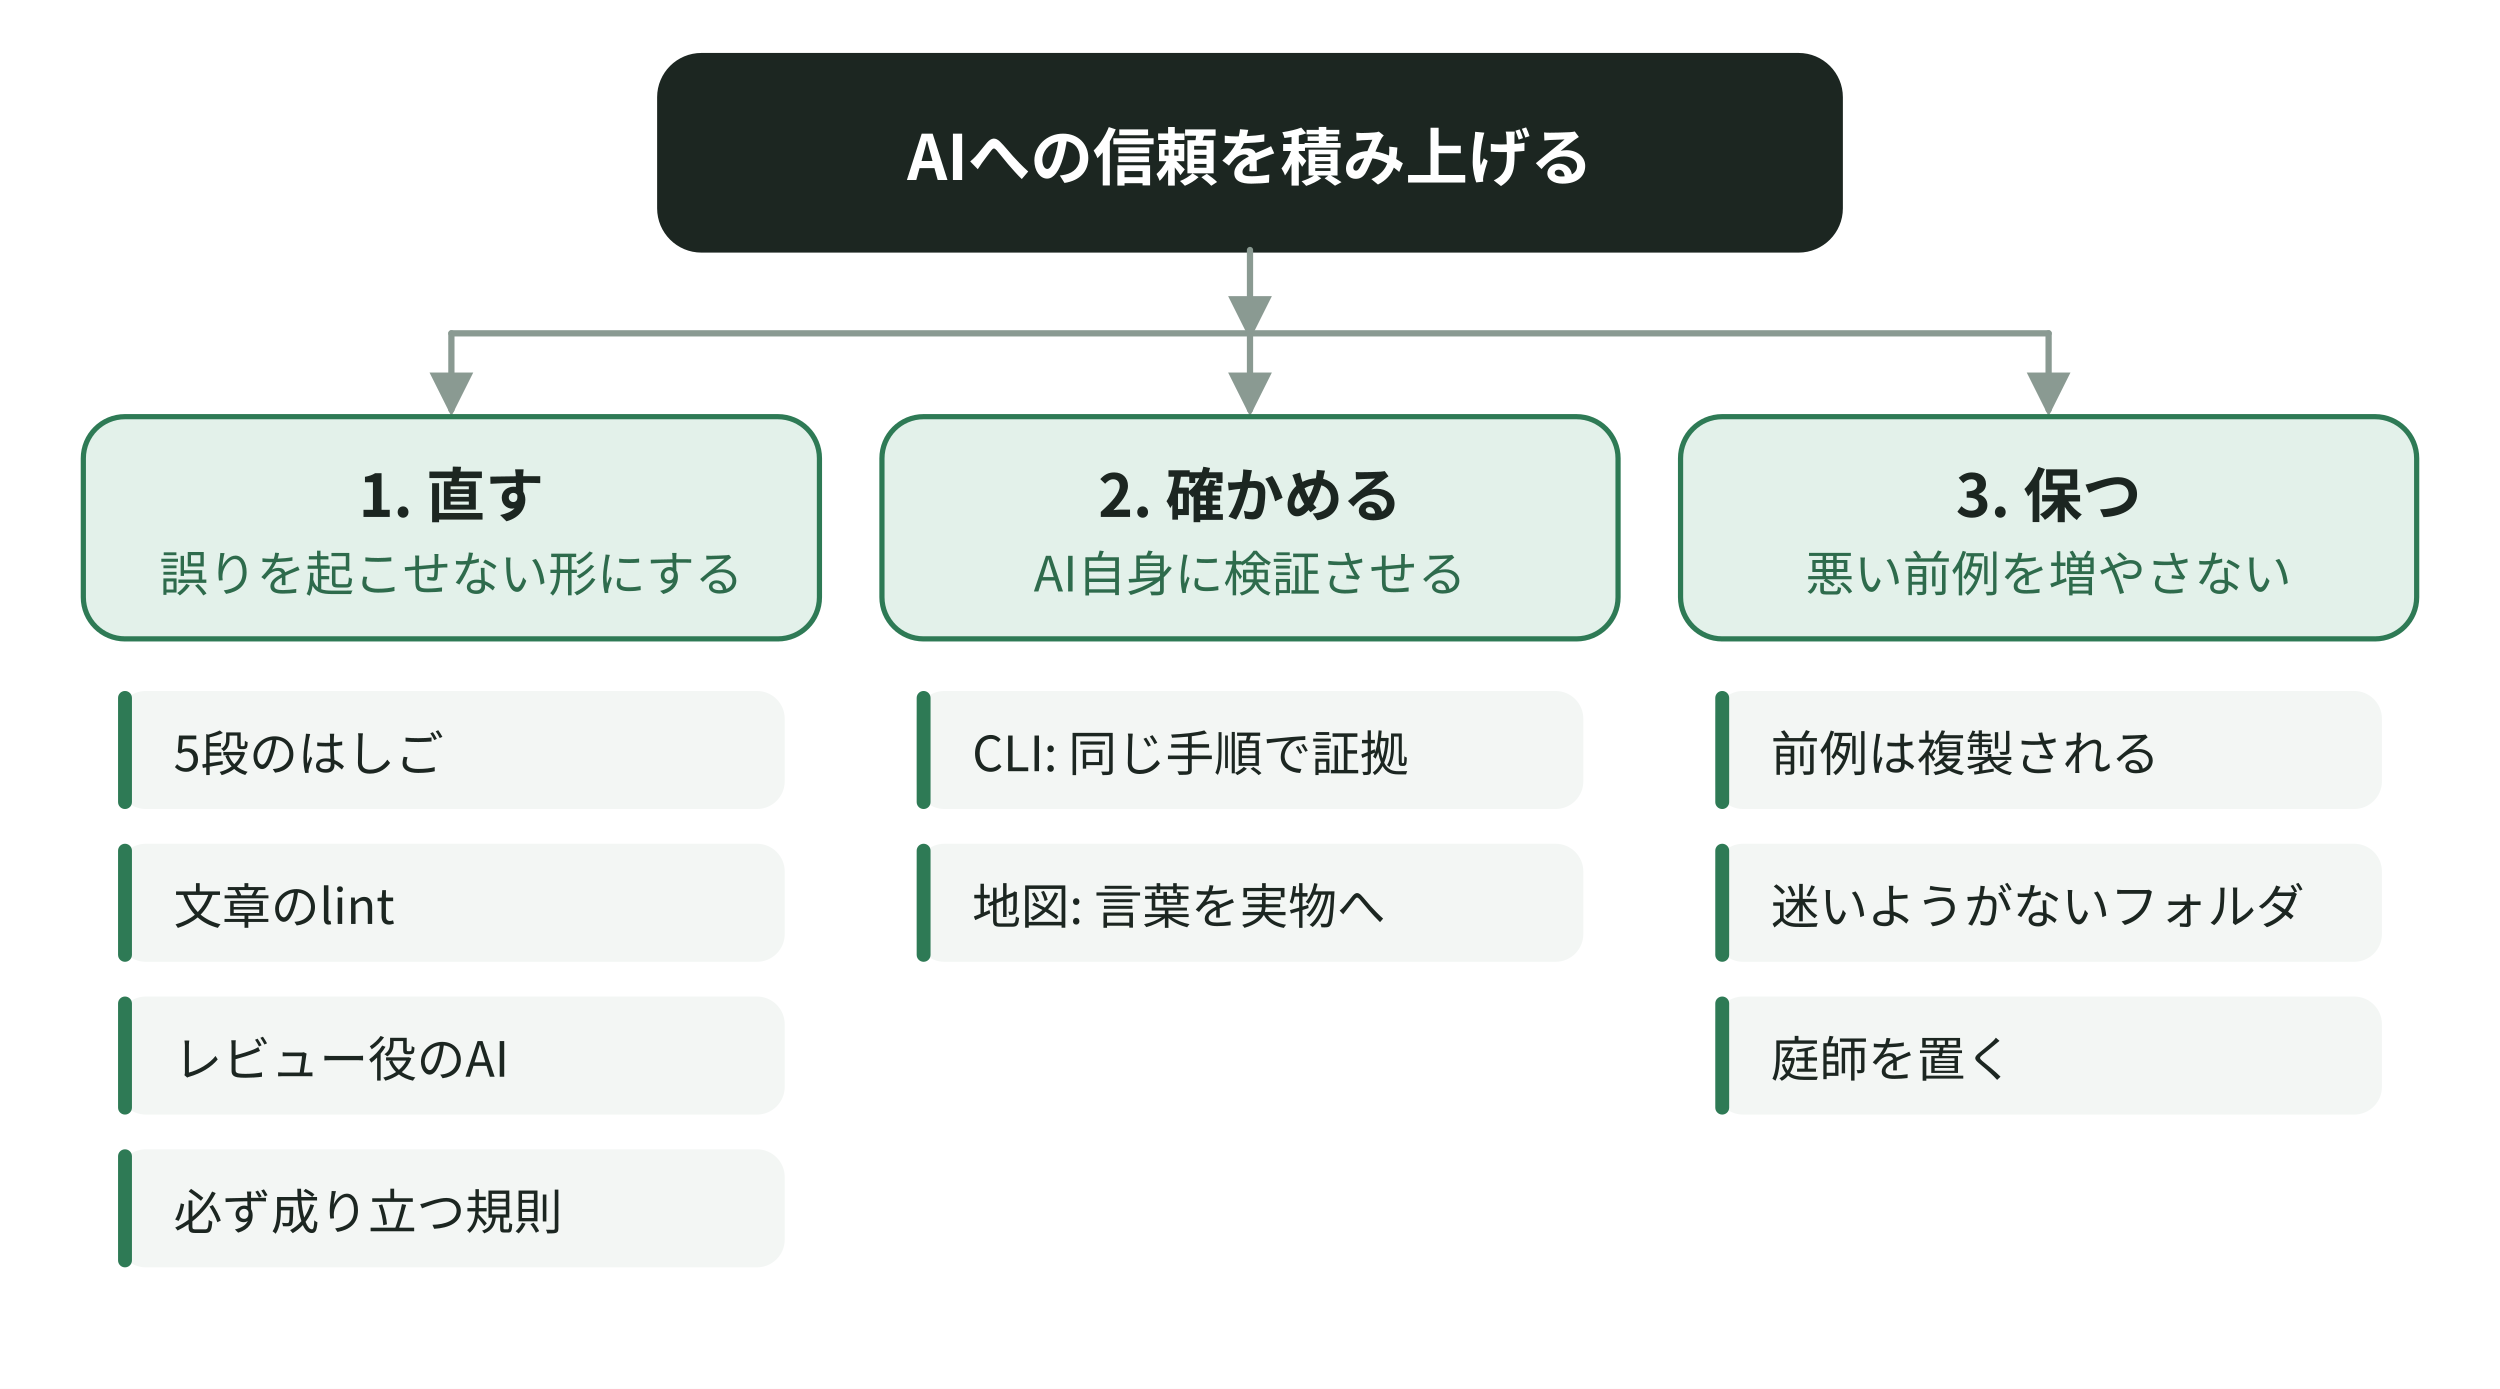
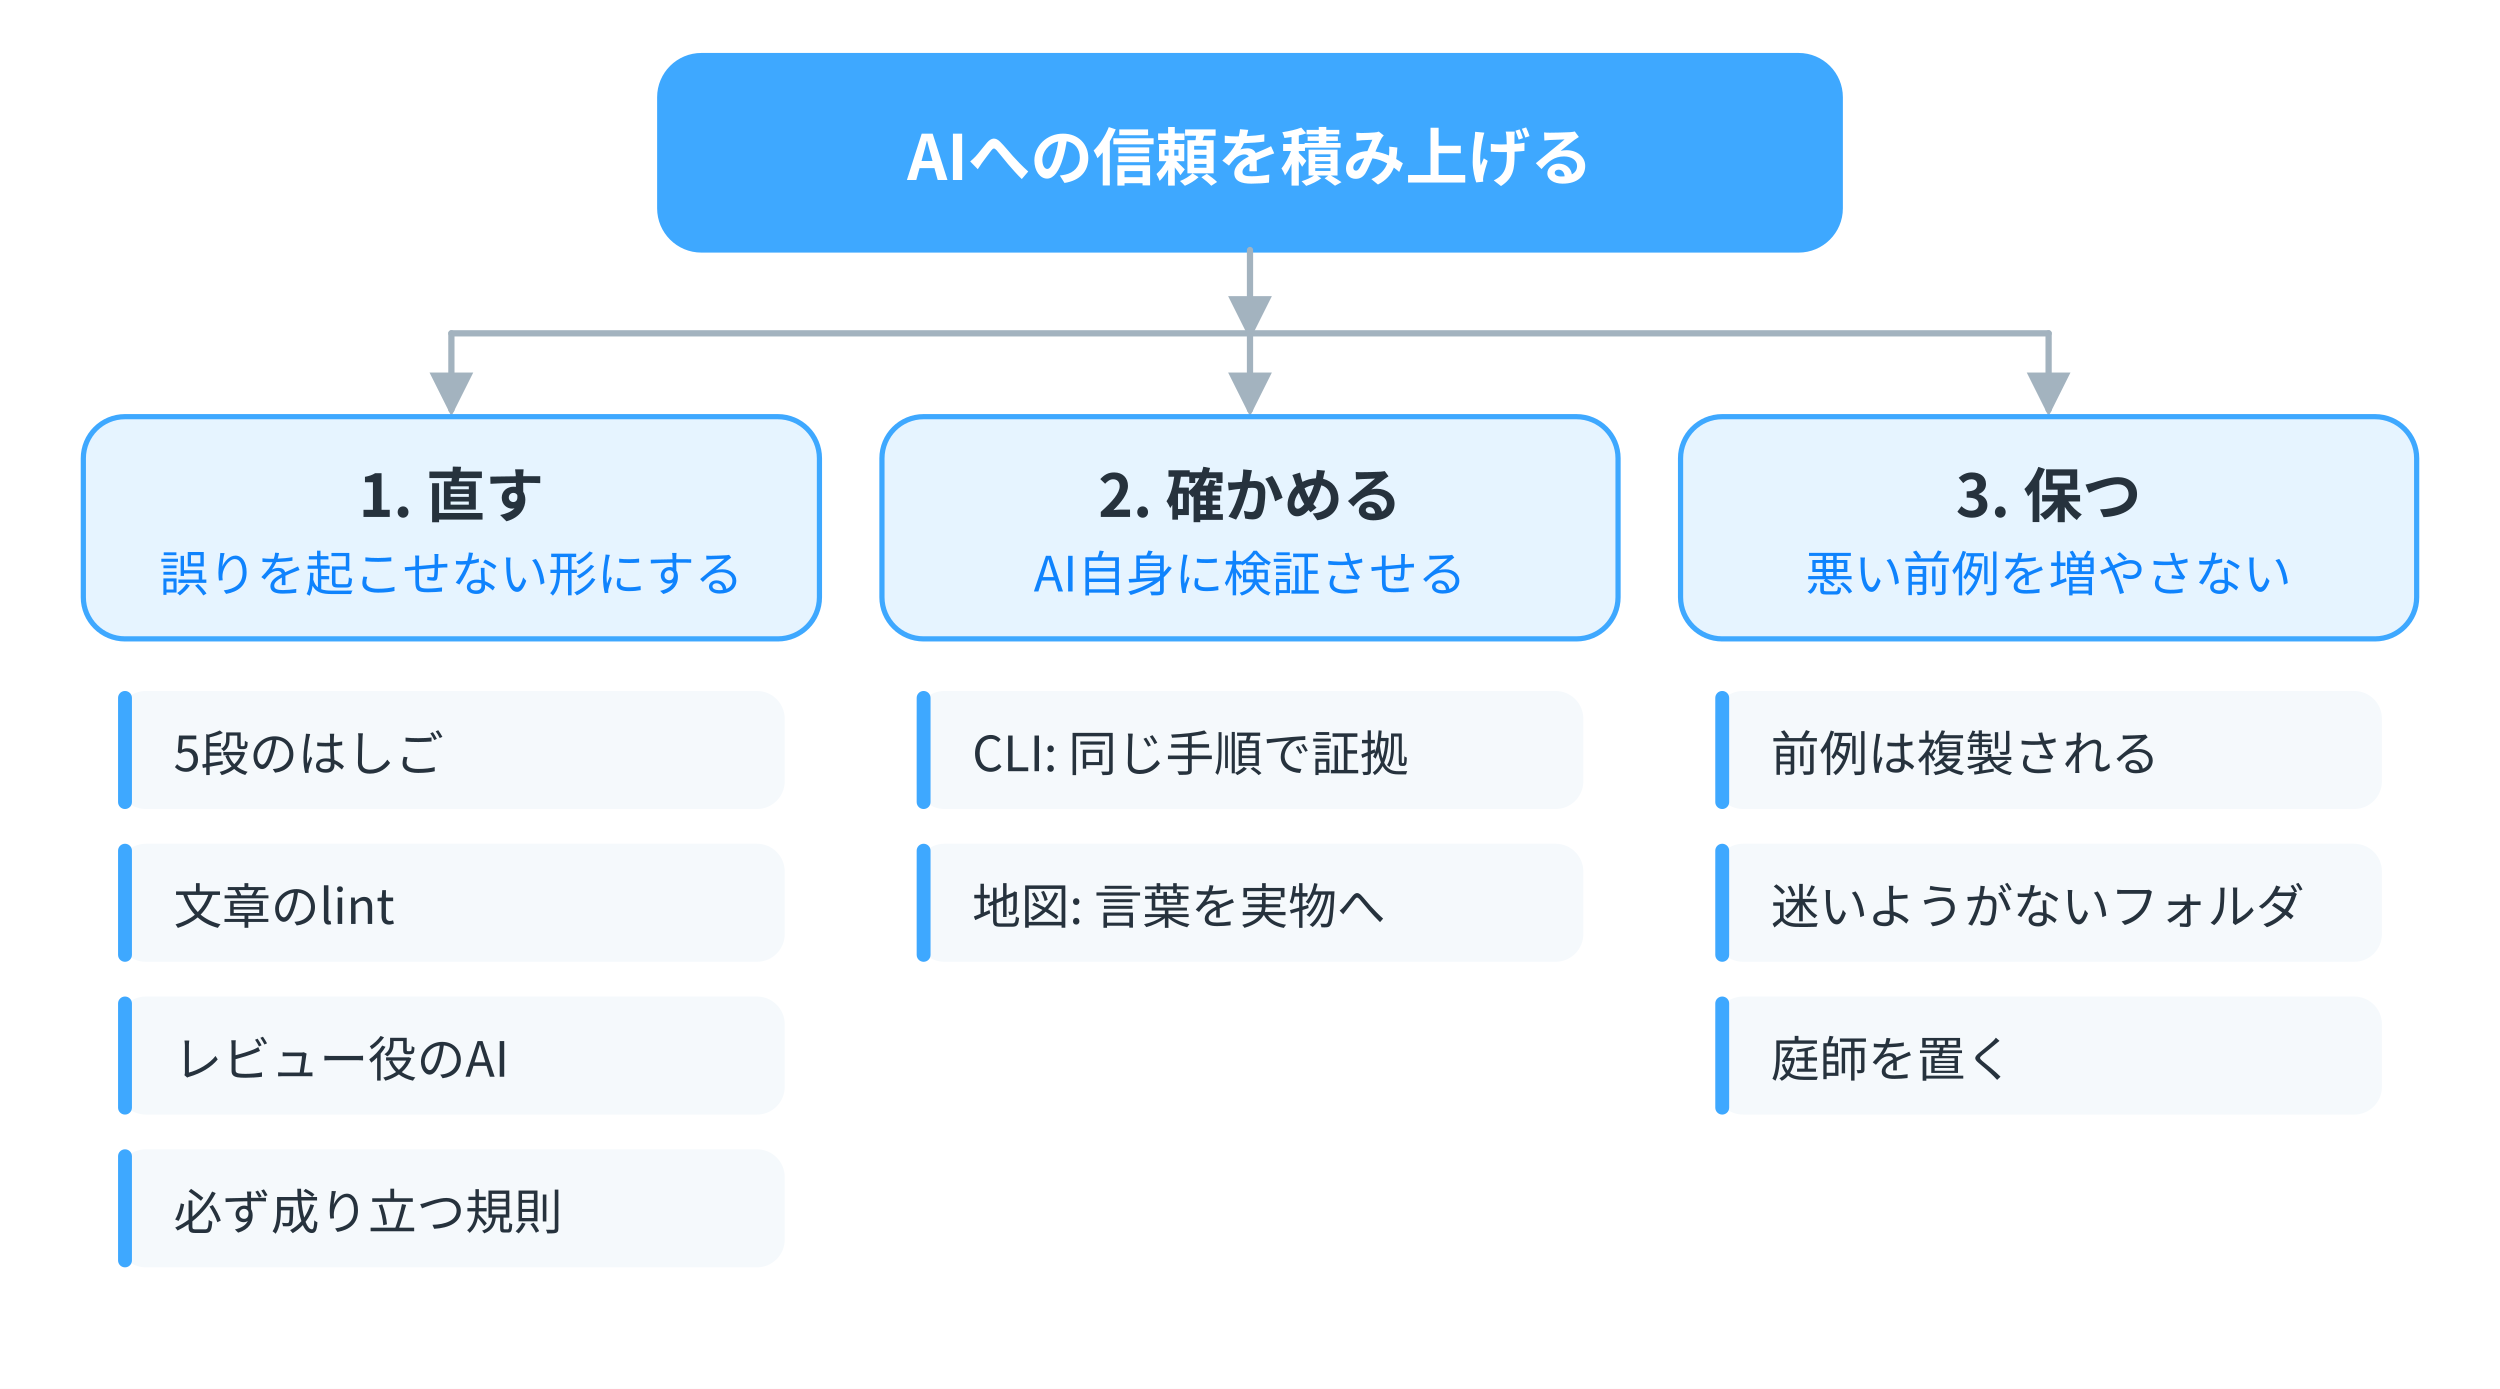
<svg xmlns="http://www.w3.org/2000/svg" width="720" height="400" viewBox="0 0 720 400" font-family="'Noto Sans CJK JP','Noto Sans JP','Hiragino Sans','Hiragino Kaku Gothic ProN','Yu Gothic',sans-serif">
  <defs>
-     <marker id="m1c2621" viewBox="0 0 10 10" refX="8.5" refY="5" markerWidth="7" markerHeight="7" orient="auto-start-reverse">
-       <path d="M0,0 L10,5 L0,10 z" fill="#1c2621" />
+     <marker id="m26323d" viewBox="0 0 10 10" refX="8.5" refY="5" markerWidth="7" markerHeight="7" orient="auto-start-reverse">
+       <path d="M0,0 L10,5 L0,10 z" fill="#26323d" />
    </marker>
-     <marker id="m8a9a92" viewBox="0 0 10 10" refX="8.5" refY="5" markerWidth="7" markerHeight="7" orient="auto-start-reverse">
-       <path d="M0,0 L10,5 L0,10 z" fill="#8a9a92" />
+     <marker id="ma3b3bf" viewBox="0 0 10 10" refX="8.5" refY="5" markerWidth="7" markerHeight="7" orient="auto-start-reverse">
+       <path d="M0,0 L10,5 L0,10 z" fill="#a3b3bf" />
    </marker>
-     <marker id="m2e7a55" viewBox="0 0 10 10" refX="8.5" refY="5" markerWidth="7" markerHeight="7" orient="auto-start-reverse">
-       <path d="M0,0 L10,5 L0,10 z" fill="#2e7a55" />
+     <marker id="m3ea8ff" viewBox="0 0 10 10" refX="8.5" refY="5" markerWidth="7" markerHeight="7" orient="auto-start-reverse">
+       <path d="M0,0 L10,5 L0,10 z" fill="#3ea8ff" />
    </marker>
-     <marker id="mc94a41" viewBox="0 0 10 10" refX="8.5" refY="5" markerWidth="7" markerHeight="7" orient="auto-start-reverse">
-       <path d="M0,0 L10,5 L0,10 z" fill="#c94a41" />
+     <marker id="mf0506e" viewBox="0 0 10 10" refX="8.5" refY="5" markerWidth="7" markerHeight="7" orient="auto-start-reverse">
+       <path d="M0,0 L10,5 L0,10 z" fill="#f0506e" />
    </marker>
-     <marker id="m5d6b64" viewBox="0 0 10 10" refX="8.5" refY="5" markerWidth="7" markerHeight="7" orient="auto-start-reverse">
-       <path d="M0,0 L10,5 L0,10 z" fill="#5d6b64" />
+     <marker id="m65717b" viewBox="0 0 10 10" refX="8.5" refY="5" markerWidth="7" markerHeight="7" orient="auto-start-reverse">
+       <path d="M0,0 L10,5 L0,10 z" fill="#65717b" />
    </marker>
  </defs>
  <rect width="720" height="400" fill="#ffffff" />
-   <rect x="190.0" y="16.0" width="340" height="56" rx="12" fill="#1c2621" stroke="#1c2621" stroke-width="1.5" />
+   <rect x="190.0" y="16.0" width="340" height="56" rx="12" fill="#3ea8ff" stroke="#3ea8ff" stroke-width="1.5" />
  <text x="360.0" y="44" font-size="18" font-weight="700" fill="#ffffff" text-anchor="middle" dominant-baseline="central">AIへの信頼を積み上げる</text>
-   <path d="M360.0,72 L360.0,96" fill="none" stroke="#8a9a92" stroke-width="1.8" marker-end="url(#m8a9a92)" stroke-linecap="round" stroke-linejoin="round" />
-   <path d="M130.0,96 L590.0,96" fill="none" stroke="#8a9a92" stroke-width="1.8" stroke-linecap="round" stroke-linejoin="round" />
-   <path d="M130.0,96 L130.0,118" fill="none" stroke="#8a9a92" stroke-width="1.8" marker-end="url(#m8a9a92)" stroke-linecap="round" stroke-linejoin="round" />
-   <rect x="24.0" y="120.0" width="212" height="64" rx="12" fill="#e3f1ea" stroke="#2e7a55" stroke-width="1.5" />
-   <text x="130.0" y="141.46" font-size="17" font-weight="700" fill="#1c2621" text-anchor="middle" dominant-baseline="central">1. 直す</text>
-   <text x="130.0" y="164.24" font-size="14" font-weight="400" fill="#2e6b4c" text-anchor="middle" dominant-baseline="central">誤りを起こせない形にする</text>
-   <rect x="34.0" y="199" width="192" height="34" rx="8" fill="#f3f6f4" />
-   <rect x="34.0" y="199" width="4" height="34" rx="2" fill="#2e7a55" />
-   <text x="50.0" y="216" font-size="14" font-weight="400" fill="#1c2621" text-anchor="start" dominant-baseline="central">5段のはしご</text>
-   <rect x="34.0" y="243" width="192" height="34" rx="8" fill="#f3f6f4" />
-   <rect x="34.0" y="243" width="4" height="34" rx="2" fill="#2e7a55" />
-   <text x="50.0" y="260" font-size="14" font-weight="400" fill="#1c2621" text-anchor="start" dominant-baseline="central">文章のlint</text>
-   <rect x="34.0" y="287" width="192" height="34" rx="8" fill="#f3f6f4" />
-   <rect x="34.0" y="287" width="4" height="34" rx="2" fill="#2e7a55" />
-   <text x="50.0" y="304" font-size="14" font-weight="400" fill="#1c2621" text-anchor="start" dominant-baseline="central">レビュー役のAI</text>
-   <rect x="34.0" y="331" width="192" height="34" rx="8" fill="#f3f6f4" />
-   <rect x="34.0" y="331" width="4" height="34" rx="2" fill="#2e7a55" />
-   <text x="50.0" y="348" font-size="14" font-weight="400" fill="#1c2621" text-anchor="start" dominant-baseline="central">必ず成り立つ規則</text>
-   <path d="M360.0,96 L360.0,118" fill="none" stroke="#8a9a92" stroke-width="1.8" marker-end="url(#m8a9a92)" stroke-linecap="round" stroke-linejoin="round" />
-   <rect x="254.0" y="120.0" width="212" height="64" rx="12" fill="#e3f1ea" stroke="#2e7a55" stroke-width="1.5" />
-   <text x="360.0" y="141.46" font-size="17" font-weight="700" fill="#1c2621" text-anchor="middle" dominant-baseline="central">2. 確かめる</text>
-   <text x="360.0" y="164.24" font-size="14" font-weight="400" fill="#2e6b4c" text-anchor="middle" dominant-baseline="central">AI自身に検証させる</text>
-   <rect x="264.0" y="199" width="192" height="34" rx="8" fill="#f3f6f4" />
-   <rect x="264.0" y="199" width="4" height="34" rx="2" fill="#2e7a55" />
-   <text x="280.0" y="216" font-size="14" font-weight="400" fill="#1c2621" text-anchor="start" dominant-baseline="central">CLI: 同じ手順で証拠</text>
-   <rect x="264.0" y="243" width="192" height="34" rx="8" fill="#f3f6f4" />
-   <rect x="264.0" y="243" width="4" height="34" rx="2" fill="#2e7a55" />
-   <text x="280.0" y="260" font-size="14" font-weight="400" fill="#1c2621" text-anchor="start" dominant-baseline="central">地図: 言葉を実物へ</text>
-   <path d="M590.0,96 L590.0,118" fill="none" stroke="#8a9a92" stroke-width="1.8" marker-end="url(#m8a9a92)" stroke-linecap="round" stroke-linejoin="round" />
-   <rect x="484.0" y="120.0" width="212" height="64" rx="12" fill="#e3f1ea" stroke="#2e7a55" stroke-width="1.5" />
-   <text x="590.0" y="141.46" font-size="17" font-weight="700" fill="#1c2621" text-anchor="middle" dominant-baseline="central">3. 保つ</text>
-   <text x="590.0" y="164.24" font-size="14" font-weight="400" fill="#2e6b4c" text-anchor="middle" dominant-baseline="central">悪い前例を増やさない</text>
-   <rect x="494.0" y="199" width="192" height="34" rx="8" fill="#f3f6f4" />
-   <rect x="494.0" y="199" width="4" height="34" rx="2" fill="#2e7a55" />
-   <text x="510.0" y="216" font-size="14" font-weight="400" fill="#1c2621" text-anchor="start" dominant-baseline="central">前例は複製される</text>
-   <rect x="494.0" y="243" width="192" height="34" rx="8" fill="#f3f6f4" />
-   <rect x="494.0" y="243" width="4" height="34" rx="2" fill="#2e7a55" />
-   <text x="510.0" y="260" font-size="14" font-weight="400" fill="#1c2621" text-anchor="start" dominant-baseline="central">迷いようがないフォルダ</text>
-   <rect x="494.0" y="287" width="192" height="34" rx="8" fill="#f3f6f4" />
-   <rect x="494.0" y="287" width="4" height="34" rx="2" fill="#2e7a55" />
-   <text x="510.0" y="304" font-size="14" font-weight="400" fill="#1c2621" text-anchor="start" dominant-baseline="central">庭師を置く</text>
+   <path d="M360.0,72 L360.0,96" fill="none" stroke="#a3b3bf" stroke-width="1.8" marker-end="url(#ma3b3bf)" stroke-linecap="round" stroke-linejoin="round" />
+   <path d="M130.0,96 L590.0,96" fill="none" stroke="#a3b3bf" stroke-width="1.8" stroke-linecap="round" stroke-linejoin="round" />
+   <path d="M130.0,96 L130.0,118" fill="none" stroke="#a3b3bf" stroke-width="1.8" marker-end="url(#ma3b3bf)" stroke-linecap="round" stroke-linejoin="round" />
+   <rect x="24.0" y="120.0" width="212" height="64" rx="12" fill="#e6f4ff" stroke="#3ea8ff" stroke-width="1.5" />
+   <text x="130.0" y="141.46" font-size="17" font-weight="700" fill="#26323d" text-anchor="middle" dominant-baseline="central">1. 直す</text>
+   <text x="130.0" y="164.24" font-size="14" font-weight="400" fill="#0f83fd" text-anchor="middle" dominant-baseline="central">誤りを起こせない形にする</text>
+   <rect x="34.0" y="199" width="192" height="34" rx="8" fill="#f5f9fc" />
+   <rect x="34.0" y="199" width="4" height="34" rx="2" fill="#3ea8ff" />
+   <text x="50.0" y="216" font-size="14" font-weight="400" fill="#26323d" text-anchor="start" dominant-baseline="central">5段のはしご</text>
+   <rect x="34.0" y="243" width="192" height="34" rx="8" fill="#f5f9fc" />
+   <rect x="34.0" y="243" width="4" height="34" rx="2" fill="#3ea8ff" />
+   <text x="50.0" y="260" font-size="14" font-weight="400" fill="#26323d" text-anchor="start" dominant-baseline="central">文章のlint</text>
+   <rect x="34.0" y="287" width="192" height="34" rx="8" fill="#f5f9fc" />
+   <rect x="34.0" y="287" width="4" height="34" rx="2" fill="#3ea8ff" />
+   <text x="50.0" y="304" font-size="14" font-weight="400" fill="#26323d" text-anchor="start" dominant-baseline="central">レビュー役のAI</text>
+   <rect x="34.0" y="331" width="192" height="34" rx="8" fill="#f5f9fc" />
+   <rect x="34.0" y="331" width="4" height="34" rx="2" fill="#3ea8ff" />
+   <text x="50.0" y="348" font-size="14" font-weight="400" fill="#26323d" text-anchor="start" dominant-baseline="central">必ず成り立つ規則</text>
+   <path d="M360.0,96 L360.0,118" fill="none" stroke="#a3b3bf" stroke-width="1.8" marker-end="url(#ma3b3bf)" stroke-linecap="round" stroke-linejoin="round" />
+   <rect x="254.0" y="120.0" width="212" height="64" rx="12" fill="#e6f4ff" stroke="#3ea8ff" stroke-width="1.5" />
+   <text x="360.0" y="141.46" font-size="17" font-weight="700" fill="#26323d" text-anchor="middle" dominant-baseline="central">2. 確かめる</text>
+   <text x="360.0" y="164.24" font-size="14" font-weight="400" fill="#0f83fd" text-anchor="middle" dominant-baseline="central">AI自身に検証させる</text>
+   <rect x="264.0" y="199" width="192" height="34" rx="8" fill="#f5f9fc" />
+   <rect x="264.0" y="199" width="4" height="34" rx="2" fill="#3ea8ff" />
+   <text x="280.0" y="216" font-size="14" font-weight="400" fill="#26323d" text-anchor="start" dominant-baseline="central">CLI: 同じ手順で証拠</text>
+   <rect x="264.0" y="243" width="192" height="34" rx="8" fill="#f5f9fc" />
+   <rect x="264.0" y="243" width="4" height="34" rx="2" fill="#3ea8ff" />
+   <text x="280.0" y="260" font-size="14" font-weight="400" fill="#26323d" text-anchor="start" dominant-baseline="central">地図: 言葉を実物へ</text>
+   <path d="M590.0,96 L590.0,118" fill="none" stroke="#a3b3bf" stroke-width="1.8" marker-end="url(#ma3b3bf)" stroke-linecap="round" stroke-linejoin="round" />
+   <rect x="484.0" y="120.0" width="212" height="64" rx="12" fill="#e6f4ff" stroke="#3ea8ff" stroke-width="1.5" />
+   <text x="590.0" y="141.46" font-size="17" font-weight="700" fill="#26323d" text-anchor="middle" dominant-baseline="central">3. 保つ</text>
+   <text x="590.0" y="164.24" font-size="14" font-weight="400" fill="#0f83fd" text-anchor="middle" dominant-baseline="central">悪い前例を増やさない</text>
+   <rect x="494.0" y="199" width="192" height="34" rx="8" fill="#f5f9fc" />
+   <rect x="494.0" y="199" width="4" height="34" rx="2" fill="#3ea8ff" />
+   <text x="510.0" y="216" font-size="14" font-weight="400" fill="#26323d" text-anchor="start" dominant-baseline="central">前例は複製される</text>
+   <rect x="494.0" y="243" width="192" height="34" rx="8" fill="#f5f9fc" />
+   <rect x="494.0" y="243" width="4" height="34" rx="2" fill="#3ea8ff" />
+   <text x="510.0" y="260" font-size="14" font-weight="400" fill="#26323d" text-anchor="start" dominant-baseline="central">迷いようがないフォルダ</text>
+   <rect x="494.0" y="287" width="192" height="34" rx="8" fill="#f5f9fc" />
+   <rect x="494.0" y="287" width="4" height="34" rx="2" fill="#3ea8ff" />
+   <text x="510.0" y="304" font-size="14" font-weight="400" fill="#26323d" text-anchor="start" dominant-baseline="central">庭師を置く</text>
</svg>
